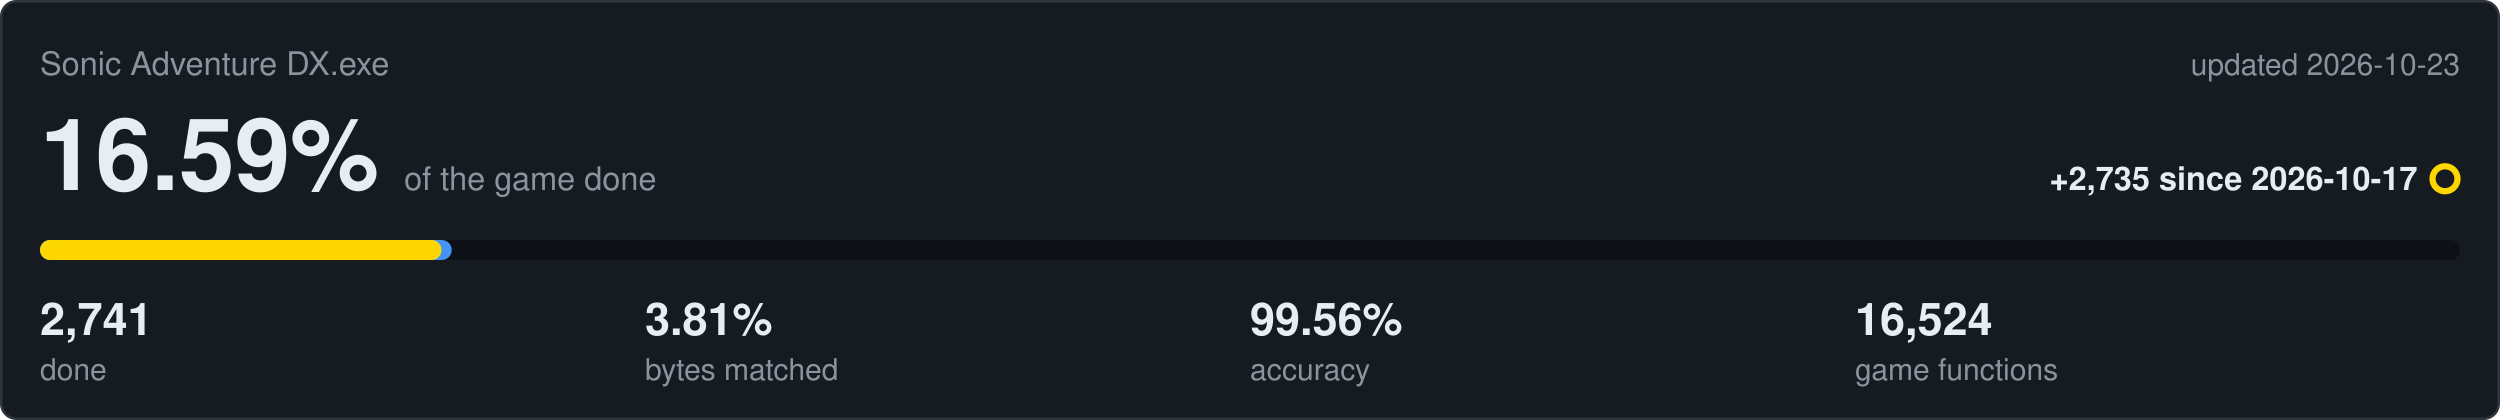
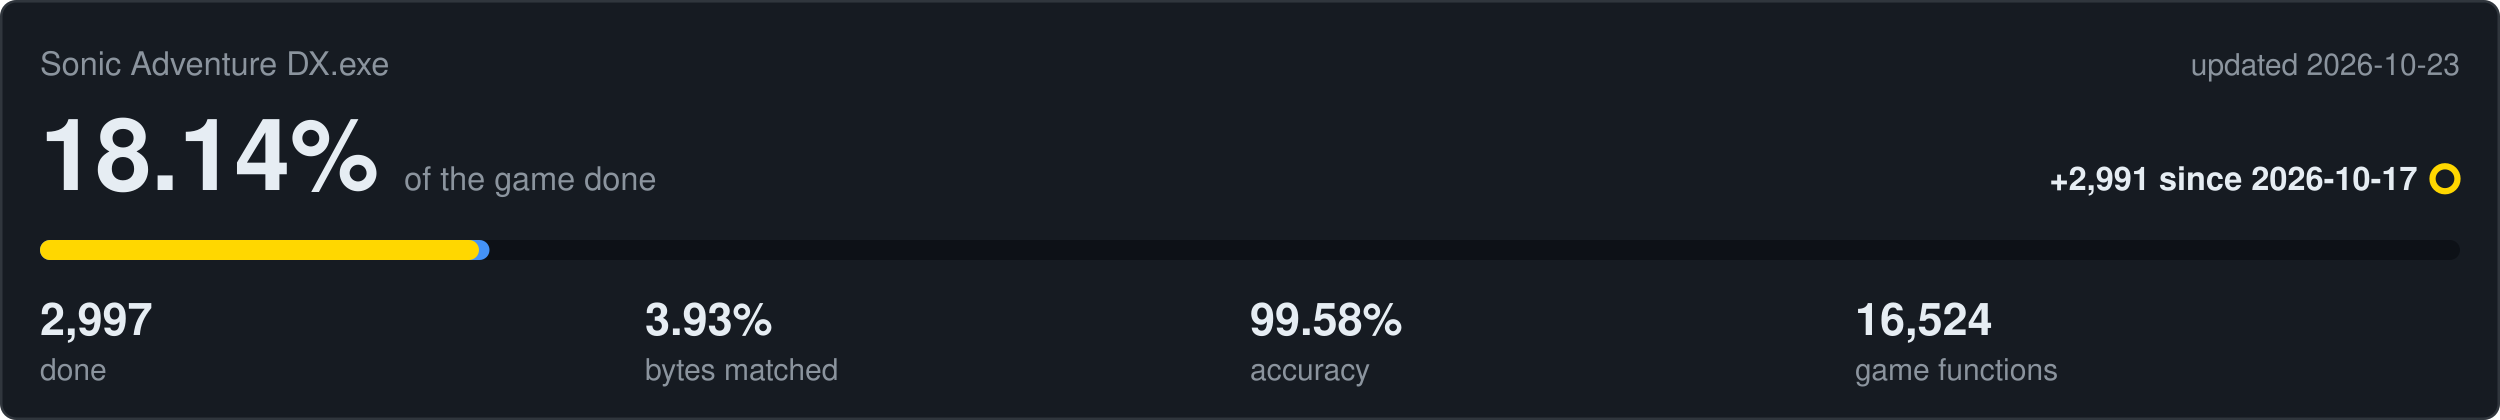
<svg xmlns="http://www.w3.org/2000/svg" viewBox="0 0 1000 168" width="1000" height="168">
  <rect x="0.5" y="0.5" width="999" height="167" rx="6" fill="#161b22" stroke="#30363d" />
  <text x="16" y="30" font-family="Segoe UI,Helvetica,Arial,sans-serif" font-size="13" fill="#8b949e">Sonic Adventure DX.exe</text>
  <text x="984" y="30" text-anchor="end" font-family="Segoe UI,Helvetica,Arial,sans-serif" font-size="12" fill="#8b949e">updated 2026-10-23</text>
-   <text x="16" y="76" font-family="Segoe UI,Helvetica,Arial,sans-serif" font-size="40" font-weight="600" fill="#e6edf3">16.59%<tspan dx="10" font-size="13" font-weight="400" fill="#8b949e">of the game done</tspan>
+   <text x="16" y="76" font-family="Segoe UI,Helvetica,Arial,sans-serif" font-size="40" font-weight="600" fill="#e6edf3">18.14%<tspan dx="10" font-size="13" font-weight="400" fill="#8b949e">of the game done</tspan>
  </text>
-   <text x="967" y="76" text-anchor="end" font-family="Segoe UI,Helvetica,Arial,sans-serif" font-size="13" font-weight="600" fill="#e6edf3">+2,735 since 2026-10-17</text>
+   <text x="967" y="76" text-anchor="end" font-family="Segoe UI,Helvetica,Arial,sans-serif" font-size="13" font-weight="600" fill="#e6edf3">+2,991 since 2026-10-17</text>
  <circle cx="978" cy="71.5" r="5" fill="none" stroke="#ffd700" stroke-width="2.5" />
  <rect x="16" y="96" width="968" height="8" rx="4" fill="#0d1117" />
-   <rect x="16" y="96" width="164.7" height="8" rx="4" fill="#4493f8" />
-   <rect x="16" y="96" width="160.6" height="8" rx="4" fill="#ffd700" />
-   <text x="16" y="134" font-family="Segoe UI,Helvetica,Arial,sans-serif" font-size="18" font-weight="600" fill="#e6edf3">2,741</text>
+   <rect x="16" y="96" width="179.8" height="8" rx="4" fill="#4493f8" />
+   <rect x="16" y="96" width="175.6" height="8" rx="4" fill="#ffd700" />
+   <text x="16" y="134" font-family="Segoe UI,Helvetica,Arial,sans-serif" font-size="18" font-weight="600" fill="#e6edf3">2,997</text>
  <text x="16" y="152" font-family="Segoe UI,Helvetica,Arial,sans-serif" font-size="12" fill="#8b949e">done</text>
-   <text x="258" y="134" font-family="Segoe UI,Helvetica,Arial,sans-serif" font-size="18" font-weight="600" fill="#e6edf3">3.81%</text>
+   <text x="258" y="134" font-family="Segoe UI,Helvetica,Arial,sans-serif" font-size="18" font-weight="600" fill="#e6edf3">3.93%</text>
  <text x="258" y="152" font-family="Segoe UI,Helvetica,Arial,sans-serif" font-size="12" fill="#8b949e">bytes matched</text>
-   <text x="500" y="134" font-family="Segoe UI,Helvetica,Arial,sans-serif" font-size="18" font-weight="600" fill="#e6edf3">99.56%</text>
+   <text x="500" y="134" font-family="Segoe UI,Helvetica,Arial,sans-serif" font-size="18" font-weight="600" fill="#e6edf3">99.58%</text>
  <text x="500" y="152" font-family="Segoe UI,Helvetica,Arial,sans-serif" font-size="12" fill="#8b949e">accuracy</text>
  <text x="742" y="134" font-family="Segoe UI,Helvetica,Arial,sans-serif" font-size="18" font-weight="600" fill="#e6edf3">16,524</text>
  <text x="742" y="152" font-family="Segoe UI,Helvetica,Arial,sans-serif" font-size="12" fill="#8b949e">game functions</text>
</svg>
